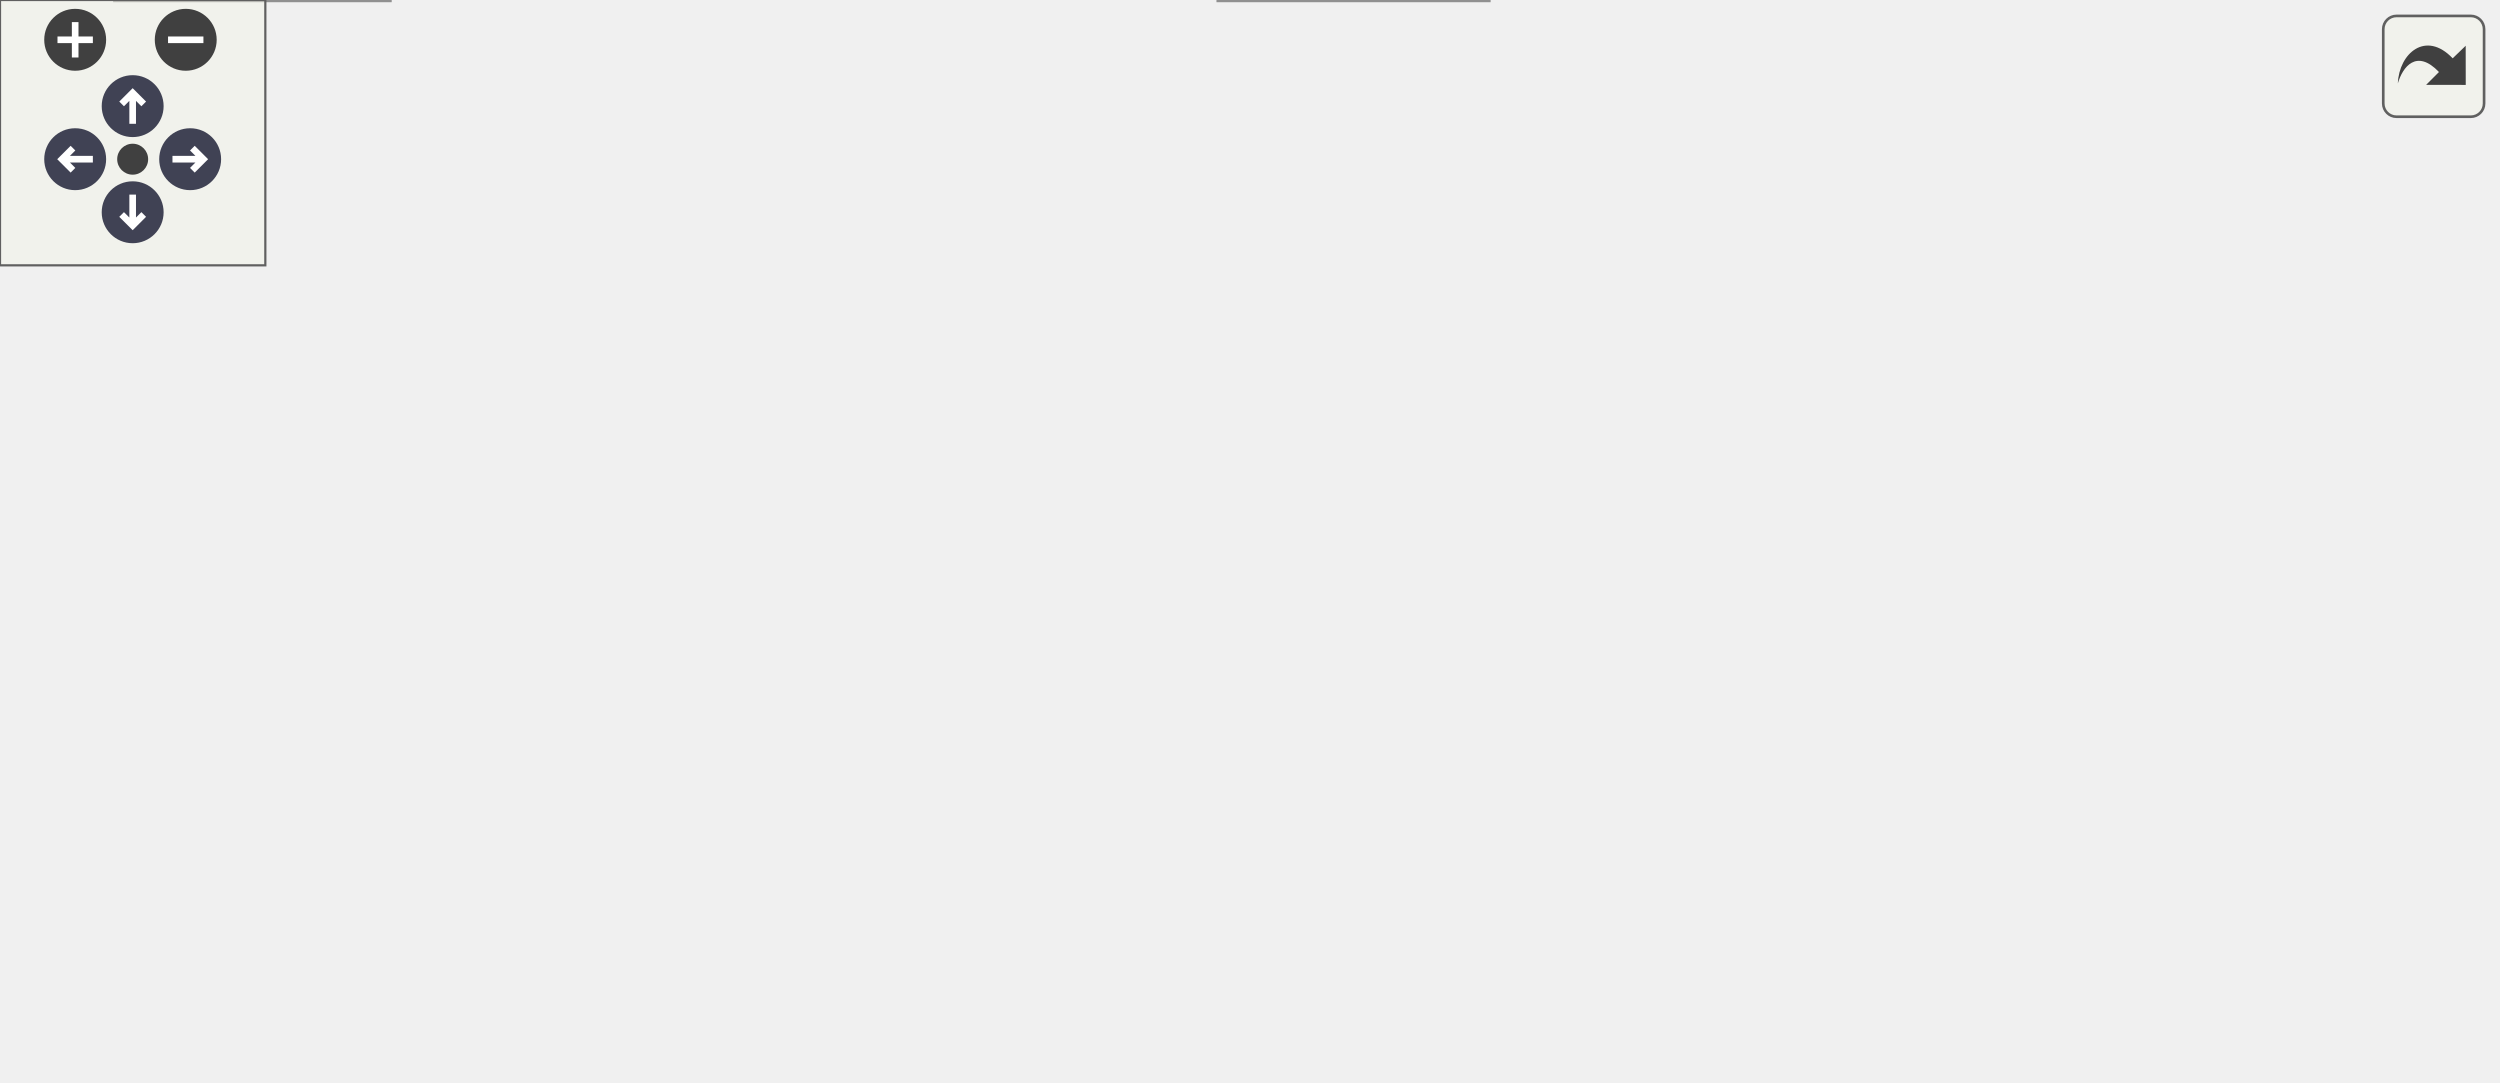
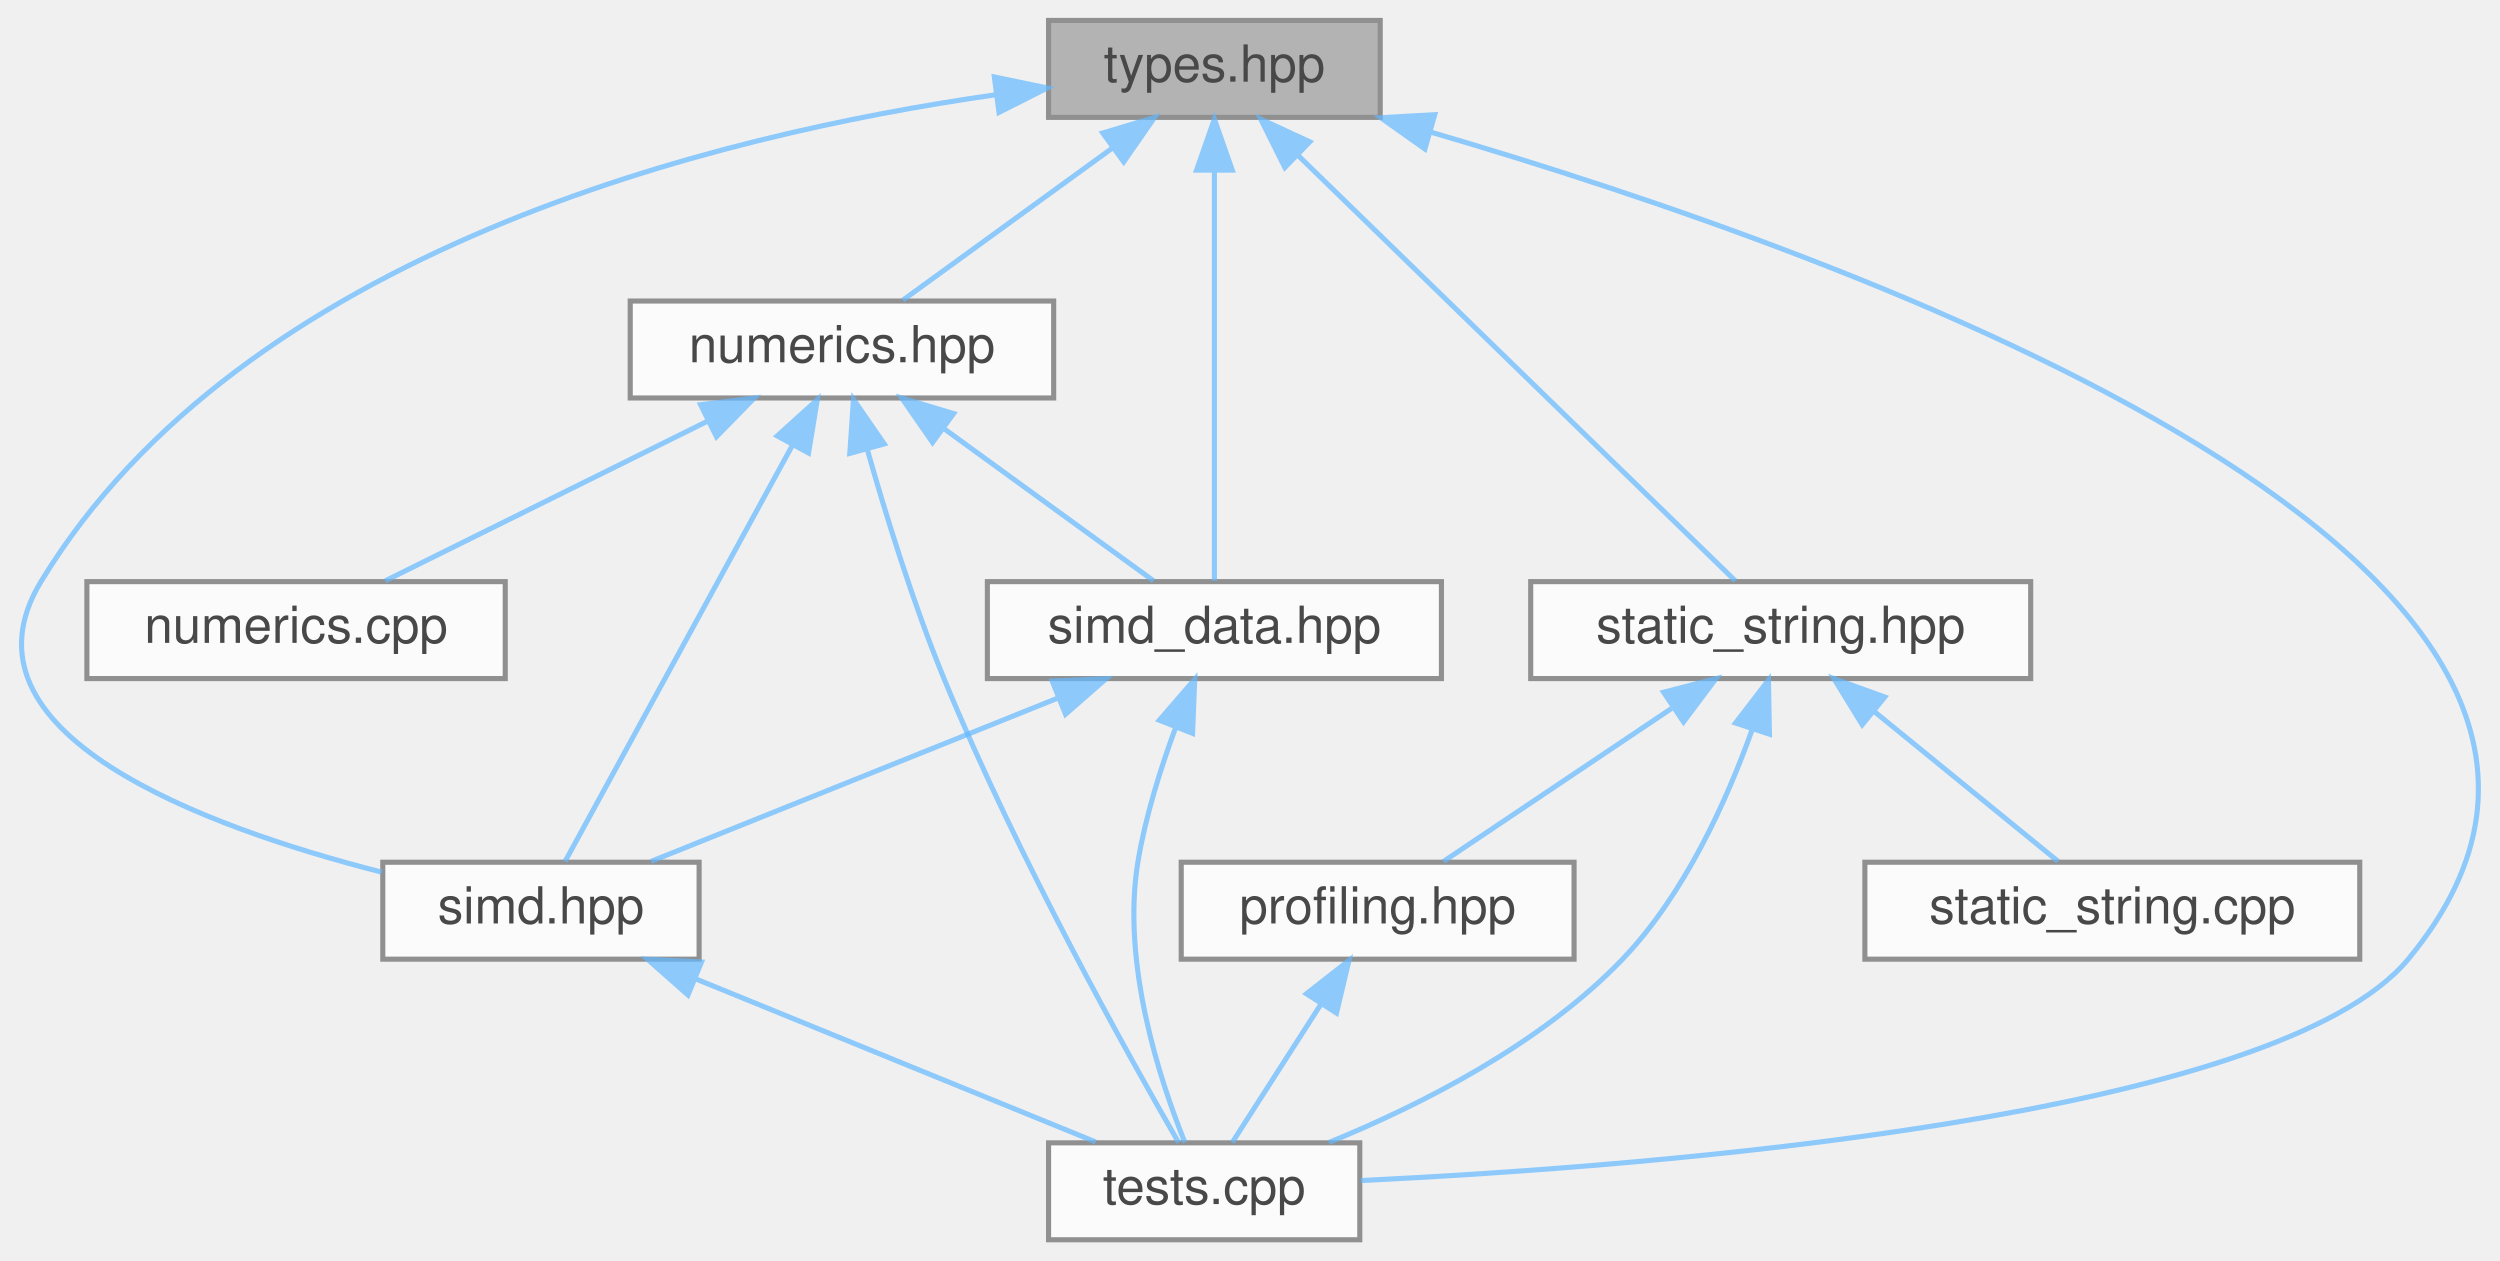
- <svg xmlns="http://www.w3.org/2000/svg" xmlns:xlink="http://www.w3.org/1999/xlink" id="main" version="1.1" xml:space="preserve">
-   <style type="text/css">
+ <svg xmlns="http://www.w3.org/2000/svg" xmlns:xlink="http://www.w3.org/1999/xlink" width="490pt" height="247pt" viewBox="0.00 0.00 490.02 247.00">
+   <svg id="main" version="1.1" xml:space="preserve">
+     <style type="text/css">
.node, .edge {opacity: 0.7;}
.node.selected, .edge.selected {opacity: 1;}
.edge:hover path { stroke: red; }
.edge:hover polygon { stroke: red; fill: red; }
</style>
-   <defs>
-     <circle id="rim" cx="0" cy="0" r="7" />
-     <circle id="rim2" cx="0" cy="0" r="3.5" />
-     <g id="zoomPlus">
-       <use xlink:href="#rim" fill="#404040">
-         <set attributeName="fill" to="#808080" begin="zoomplus.mouseover" end="zoomplus.mouseout" />
-       </use>
-       <path d="M-4,0h8M0,-4v8" fill="none" stroke="white" stroke-width="1.5" pointer-events="none" />
-     </g>
-     <g id="zoomMin">
-       <use xlink:href="#rim" fill="#404040">
-         <set attributeName="fill" to="#808080" begin="zoomminus.mouseover" end="zoomminus.mouseout" />
-       </use>
-       <path d="M-4,0h8" fill="none" stroke="white" stroke-width="1.5" pointer-events="none" />
-     </g>
-     <g id="arrowUp" transform="translate(30 24)">
-       <use xlink:href="#rim" />
-       <path pointer-events="none" fill="none" stroke="white" stroke-width="1.5" d="M0,-3.0v7 M-2.5,-0.5L0,-3.0L2.5,-0.5" />
-     </g>
-     <g id="arrowRight" transform="rotate(90) translate(36 -43)">
-       <use xlink:href="#rim" />
-       <path pointer-events="none" fill="none" stroke="white" stroke-width="1.5" d="M0,-3.0v7 M-2.5,-0.5L0,-3.0L2.5,-0.5" />
-     </g>
-     <g id="arrowDown" transform="rotate(180) translate(-30 -48)">
-       <use xlink:href="#rim" />
-       <path pointer-events="none" fill="none" stroke="white" stroke-width="1.5" d="M0,-3.0v7 M-2.5,-0.5L0,-3.0L2.5,-0.5" />
-     </g>
-     <g id="arrowLeft" transform="rotate(270) translate(-36 17)">
-       <use xlink:href="#rim" />
-       <path pointer-events="none" fill="none" stroke="white" stroke-width="1.5" d="M0,-3.0v7 M-2.5,-0.5L0,-3.0L2.5,-0.5" />
-     </g>
-     <g id="resetDef">
-       <use xlink:href="#rim2" fill="#404040">
-         <set attributeName="fill" to="#808080" begin="reset.mouseover" end="reset.mouseout" />
-       </use>
-     </g>
-   </defs>
-   <svg id="graph" class="graph">
-     <g id="viewport">
-       <g id="Node000001" class="node">
-         <g id="a_Node000001">
-           <a xlink:title=" ">
-             <polygon fill="#999999" stroke="#666666" points="196.58,-184 131.58,-184 131.58,-165 196.58,-165 196.58,-184" />
-             <text text-anchor="middle" x="164.08" y="-172" font-family="Helvetica,sans-Serif" font-size="10.00">types.hpp</text>
-           </a>
+     <svg id="graph" class="graph">
+       <g id="graph0" class="graph" transform="scale(1 1) rotate(0) translate(4 243)">
+         <g id="Node000001" class="node">
+           <g id="a_Node000001">
+             <a xlink:title=" ">
+               <polygon fill="#999999" stroke="#666666" points="266.53,-239 201.53,-239 201.53,-220 266.53,-220 266.53,-239" />
+               <text text-anchor="middle" x="234.03" y="-227" font-family="Helvetica,sans-Serif" font-size="10.00">types.hpp</text>
+             </a>
+           </g>
+         </g>
+         <g id="Node000002" class="node">
+           <g id="a_Node000002">
+             <a xlink:href="numerics_8hpp.html" target="_top" xlink:title=" ">
+               <polygon fill="white" stroke="#666666" points="202.53,-184 119.53,-184 119.53,-165 202.53,-165 202.53,-184" />
+               <text text-anchor="middle" x="161.03" y="-172" font-family="Helvetica,sans-Serif" font-size="10.00">numerics.hpp</text>
+             </a>
+           </g>
+         </g>
+         <g id="edge1_Node000001_Node000002" class="edge">
+           <g id="a_edge1_Node000001_Node000002">
+             <a xlink:title=" ">
+               <path fill="none" stroke="#63b8ff" d="M213.89,-213.88C200.75,-204.34 184.05,-192.21 172.97,-184.17" />
+               <polygon fill="#63b8ff" stroke="#63b8ff" points="212.15,-216.94 222.3,-219.98 216.26,-211.28 212.15,-216.94" />
+             </a>
+           </g>
+         </g>
+         <g id="Node000004" class="node">
+           <g id="a_Node000004">
+             <a xlink:href="simd_8hpp.html" target="_top" xlink:title=" ">
+               <polygon fill="white" stroke="#666666" points="133.03,-74 71.03,-74 71.03,-55 133.03,-55 133.03,-74" />
+               <text text-anchor="middle" x="102.03" y="-62" font-family="Helvetica,sans-Serif" font-size="10.00">simd.hpp</text>
+             </a>
+           </g>
+         </g>
+         <g id="edge9_Node000001_Node000004" class="edge">
+           <g id="a_edge9_Node000001_Node000004">
+             <a xlink:title=" ">
+               <path fill="none" stroke="#63b8ff" d="M191.15,-224.43C136.25,-216.6 43.51,-193.97 4.03,-129 -13.98,-99.37 35.8,-80.99 70.84,-72.05" />
+               <polygon fill="#63b8ff" stroke="#63b8ff" points="190.9,-227.92 201.27,-225.76 191.81,-220.98 190.9,-227.92" />
+             </a>
+           </g>
+         </g>
+         <g id="Node000005" class="node">
+           <g id="a_Node000005">
+             <a xlink:href="tests_8cpp.html" target="_top" xlink:title=" ">
+               <polygon fill="white" stroke="#666666" points="262.53,-19 201.53,-19 201.53,0 262.53,0 262.53,-19" />
+               <text text-anchor="middle" x="232.03" y="-7" font-family="Helvetica,sans-Serif" font-size="10.00">tests.cpp</text>
+             </a>
+           </g>
+         </g>
+         <g id="edge16_Node000001_Node000005" class="edge">
+           <g id="a_edge16_Node000001_Node000005">
+             <a xlink:title=" ">
+               <path fill="none" stroke="#63b8ff" d="M276.34,-217.14C359.63,-192.79 531.46,-131.51 468.03,-55 442.28,-23.95 320.63,-14.41 262.76,-11.61" />
+               <polygon fill="#63b8ff" stroke="#63b8ff" points="275.29,-213.8 266.64,-219.93 277.22,-220.53 275.29,-213.8" />
+             </a>
+           </g>
+         </g>
+         <g id="Node000006" class="node">
+           <g id="a_Node000006">
+             <a xlink:href="simd__data_8hpp.html" target="_top" xlink:title=" ">
+               <polygon fill="white" stroke="#666666" points="278.53,-129 189.53,-129 189.53,-110 278.53,-110 278.53,-129" />
+               <text text-anchor="middle" x="234.03" y="-117" font-family="Helvetica,sans-Serif" font-size="10.00">simd_data.hpp</text>
+             </a>
+           </g>
+         </g>
+         <g id="edge10_Node000001_Node000006" class="edge">
+           <g id="a_edge10_Node000001_Node000006">
+             <a xlink:title=" ">
+               <path fill="none" stroke="#63b8ff" d="M234.03,-209.48C234.03,-185.84 234.03,-146.5 234.03,-129.16" />
+               <polygon fill="#63b8ff" stroke="#63b8ff" points="230.53,-209.66 234.03,-219.66 237.53,-209.66 230.53,-209.66" />
+             </a>
+           </g>
+         </g>
+         <g id="Node000007" class="node">
+           <g id="a_Node000007">
+             <a xlink:href="static__string_8hpp.html" target="_top" xlink:title=" ">
+               <polygon fill="white" stroke="#666666" points="394.03,-129 296.03,-129 296.03,-110 394.03,-110 394.03,-129" />
+               <text text-anchor="middle" x="345.03" y="-117" font-family="Helvetica,sans-Serif" font-size="10.00">static_string.hpp</text>
+             </a>
+           </g>
+         </g>
+         <g id="edge11_Node000001_Node000007" class="edge">
+           <g id="a_edge11_Node000001_Node000007">
+             <a xlink:title=" ">
+               <path fill="none" stroke="#63b8ff" d="M250.36,-212.61C274.15,-189.47 317.5,-147.29 336.13,-129.16" />
+               <polygon fill="#63b8ff" stroke="#63b8ff" points="247.84,-210.18 243.11,-219.66 252.72,-215.2 247.84,-210.18" />
+             </a>
+           </g>
+         </g>
+         <g id="Node000003" class="node">
+           <g id="a_Node000003">
+             <a xlink:href="numerics_8cpp.html" target="_top" xlink:title="numerics external template instantiations">
+               <polygon fill="white" stroke="#666666" points="95.03,-129 13.03,-129 13.03,-110 95.03,-110 95.03,-129" />
+               <text text-anchor="middle" x="54.03" y="-117" font-family="Helvetica,sans-Serif" font-size="10.00">numerics.cpp</text>
+             </a>
+           </g>
+         </g>
+         <g id="edge2_Node000002_Node000003" class="edge">
+           <g id="a_edge2_Node000002_Node000003">
+             <a xlink:title=" ">
+               <path fill="none" stroke="#63b8ff" d="M134.78,-160.5C115.1,-150.75 88.7,-137.68 71.53,-129.17" />
+               <polygon fill="#63b8ff" stroke="#63b8ff" points="133.32,-163.68 143.84,-164.98 136.43,-157.41 133.32,-163.68" />
+             </a>
+           </g>
+         </g>
+         <g id="edge3_Node000002_Node000004" class="edge">
+           <g id="a_edge3_Node000002_Node000004">
+             <a xlink:title=" ">
+               <path fill="none" stroke="#63b8ff" d="M151.34,-155.76C138.51,-132.28 116.4,-91.81 106.76,-74.16" />
+               <polygon fill="#63b8ff" stroke="#63b8ff" points="148.34,-157.56 156.2,-164.66 154.48,-154.21 148.34,-157.56" />
+             </a>
+           </g>
+         </g>
+         <g id="edge8_Node000002_Node000005" class="edge">
+           <g id="a_edge8_Node000002_Node000005">
+             <a xlink:title=" ">
+               <path fill="none" stroke="#63b8ff" d="M166.03,-154.78C169.66,-141.97 174.99,-124.72 181.03,-110 195.33,-75.16 217.24,-35.98 227.02,-19.05" />
+               <polygon fill="#63b8ff" stroke="#63b8ff" points="162.57,-154.14 163.29,-164.71 169.32,-156 162.57,-154.14" />
+             </a>
+           </g>
+         </g>
+         <g id="edge5_Node000002_Node000006" class="edge">
+           <g id="a_edge5_Node000002_Node000006">
+             <a xlink:title=" ">
+               <path fill="none" stroke="#63b8ff" d="M181.17,-158.88C194.31,-149.34 211.01,-137.21 222.09,-129.17" />
+               <polygon fill="#63b8ff" stroke="#63b8ff" points="178.79,-156.28 172.76,-164.98 182.91,-161.94 178.79,-156.28" />
+             </a>
+           </g>
+         </g>
+         <g id="edge4_Node000004_Node000005" class="edge">
+           <g id="a_edge4_Node000004_Node000005">
+             <a xlink:title=" ">
+               <path fill="none" stroke="#63b8ff" d="M132.3,-51.16C156.36,-41.35 189.43,-27.87 210.76,-19.17" />
+               <polygon fill="#63b8ff" stroke="#63b8ff" points="130.85,-47.97 122.92,-54.98 133.5,-54.45 130.85,-47.97" />
+             </a>
+           </g>
+         </g>
+         <g id="edge6_Node000006_Node000004" class="edge">
+           <g id="a_edge6_Node000006_Node000004">
+             <a xlink:title=" ">
+               <path fill="none" stroke="#63b8ff" d="M203.3,-106.16C178.86,-96.35 145.29,-82.87 123.62,-74.17" />
+               <polygon fill="#63b8ff" stroke="#63b8ff" points="202.24,-109.51 212.82,-109.98 204.85,-103.01 202.24,-109.51" />
+             </a>
+           </g>
+         </g>
+         <g id="edge7_Node000006_Node000005" class="edge">
+           <g id="a_edge7_Node000006_Node000005">
+             <a xlink:title=" ">
+               <path fill="none" stroke="#63b8ff" d="M226.47,-100.49C223.52,-92.53 220.5,-82.95 219.03,-74 215.79,-54.23 223.34,-31.26 228.24,-19.09" />
+               <polygon fill="#63b8ff" stroke="#63b8ff" points="223.24,-101.84 230.17,-109.85 229.75,-99.26 223.24,-101.84" />
+             </a>
+           </g>
+         </g>
+         <g id="edge15_Node000007_Node000005" class="edge">
+           <g id="a_edge15_Node000007_Node000005">
+             <a xlink:title=" ">
+               <path fill="none" stroke="#63b8ff" d="M339.4,-99.89C334.49,-86.15 326.22,-67.72 314.03,-55 298.01,-38.27 274.3,-26.35 256.49,-19.08" />
+               <polygon fill="#63b8ff" stroke="#63b8ff" points="336.17,-101.29 342.63,-109.69 342.82,-99.1 336.17,-101.29" />
+             </a>
+           </g>
+         </g>
+         <g id="Node000008" class="node">
+           <g id="a_Node000008">
+             <a xlink:href="profiling_8hpp.html" target="_top" xlink:title=" ">
+               <polygon fill="white" stroke="#666666" points="304.53,-74 227.53,-74 227.53,-55 304.53,-55 304.53,-74" />
+               <text text-anchor="middle" x="266.03" y="-62" font-family="Helvetica,sans-Serif" font-size="10.00">profiling.hpp</text>
+             </a>
+           </g>
+         </g>
+         <g id="edge12_Node000007_Node000008" class="edge">
+           <g id="a_edge12_Node000007_Node000008">
+             <a xlink:title=" ">
+               <path fill="none" stroke="#63b8ff" d="M323.64,-104.15C309.36,-94.57 291.05,-82.29 278.95,-74.17" />
+               <polygon fill="#63b8ff" stroke="#63b8ff" points="322.08,-107.32 332.34,-109.98 325.98,-101.51 322.08,-107.32" />
+             </a>
+           </g>
+         </g>
+         <g id="Node000009" class="node">
+           <g id="a_Node000009">
+             <a xlink:href="static__string_8cpp.html" target="_top" xlink:title=" ">
+               <polygon fill="white" stroke="#666666" points="458.53,-74 361.53,-74 361.53,-55 458.53,-55 458.53,-74" />
+               <text text-anchor="middle" x="410.03" y="-62" font-family="Helvetica,sans-Serif" font-size="10.00">static_string.cpp</text>
+             </a>
+           </g>
+         </g>
+         <g id="edge14_Node000007_Node000009" class="edge">
+           <g id="a_edge14_Node000007_Node000009">
+             <a xlink:title=" ">
+               <path fill="none" stroke="#63b8ff" d="M363.3,-103.6C374.95,-94.11 389.63,-82.13 399.4,-74.17" />
+               <polygon fill="#63b8ff" stroke="#63b8ff" points="361.01,-100.95 355.47,-109.98 365.43,-106.38 361.01,-100.95" />
+             </a>
+           </g>
+         </g>
+         <g id="edge13_Node000008_Node000005" class="edge">
+           <g id="a_edge13_Node000008_Node000005">
+             <a xlink:title=" ">
+               <path fill="none" stroke="#63b8ff" d="M254.87,-46.1C249.06,-37.04 242.21,-26.37 237.54,-19.09" />
+               <polygon fill="#63b8ff" stroke="#63b8ff" points="252.07,-48.22 260.41,-54.75 257.96,-44.44 252.07,-48.22" />
+             </a>
+           </g>
        </g>
      </g>
-       <g id="Node000002" class="node">
-         <g id="a_Node000002">
-           <a xlink:href="numerics_8hpp.html" target="_top" xlink:title=" ">
-             <polygon fill="white" stroke="#666666" points="205.58,-129 122.58,-129 122.58,-110 205.58,-110 205.58,-129" />
-             <text text-anchor="middle" x="164.08" y="-117" font-family="Helvetica,sans-Serif" font-size="10.00">numerics.hpp</text>
-           </a>
-         </g>
-       </g>
-       <g id="edge1_Node000001_Node000002" class="edge">
-         <g id="a_edge1_Node000001_Node000002">
-           <a xlink:title=" ">
-             <path fill="none" stroke="#63b8ff" d="M164.08,-154.66C164.08,-145.93 164.08,-135.99 164.08,-129.09" />
-             <polygon fill="#63b8ff" stroke="#63b8ff" points="160.58,-154.75 164.08,-164.75 167.58,-154.75 160.58,-154.75" />
-           </a>
-         </g>
-       </g>
-       <g id="Node000004" class="node">
-         <g id="a_Node000004">
-           <a xlink:href="simd_8hpp.html" target="_top" xlink:title=" ">
-             <polygon fill="white" stroke="#666666" points="88.08,-19 26.08,-19 26.08,0 88.08,0 88.08,-19" />
-             <text text-anchor="middle" x="57.08" y="-7" font-family="Helvetica,sans-Serif" font-size="10.00">simd.hpp</text>
-           </a>
-         </g>
-       </g>
-       <g id="edge8_Node000001_Node000004" class="edge">
-         <g id="a_edge8_Node000001_Node000004">
-           <a xlink:title=" ">
-             <path fill="none" stroke="#63b8ff" d="M124.07,-161.44C85.3,-147.37 28.71,-119.97 3.08,-74 -9.18,-52.01 20.17,-30.58 40.23,-19.1" />
-             <polygon fill="#63b8ff" stroke="#63b8ff" points="123.41,-164.91 134.01,-164.89 125.71,-158.3 123.41,-164.91" />
-           </a>
-         </g>
-       </g>
-       <g id="Node000005" class="node">
-         <g id="a_Node000005">
-           <a xlink:href="simd__data_8hpp.html" target="_top" xlink:title=" ">
-             <polygon fill="white" stroke="#666666" points="101.58,-74 12.58,-74 12.58,-55 101.58,-55 101.58,-74" />
-             <text text-anchor="middle" x="57.08" y="-62" font-family="Helvetica,sans-Serif" font-size="10.00">simd_data.hpp</text>
-           </a>
-         </g>
-       </g>
-       <g id="edge9_Node000001_Node000005" class="edge">
-         <g id="a_edge9_Node000001_Node000005">
-           <a xlink:title=" ">
-             <path fill="none" stroke="#63b8ff" d="M145.99,-158.27C136.29,-149.88 124.27,-139.15 114.08,-129 95.39,-110.39 75.14,-86.96 64.52,-74.41" />
-             <polygon fill="#63b8ff" stroke="#63b8ff" points="143.94,-161.12 153.82,-164.95 148.49,-155.8 143.94,-161.12" />
-           </a>
-         </g>
-       </g>
-       <g id="Node000006" class="node">
-         <g id="a_Node000006">
-           <a xlink:href="tests_8cpp.html" target="_top" xlink:title=" ">
-             <polygon fill="white" stroke="#666666" points="336.58,-19 275.58,-19 275.58,0 336.58,0 336.58,-19" />
-             <text text-anchor="middle" x="306.08" y="-7" font-family="Helvetica,sans-Serif" font-size="10.00">tests.cpp</text>
-           </a>
-         </g>
-       </g>
-       <g id="edge15_Node000001_Node000006" class="edge">
-         <g id="a_edge15_Node000001_Node000006">
-           <a xlink:title=" ">
-             <path fill="none" stroke="#63b8ff" d="M184.48,-158.65C208.11,-140.67 247.11,-108.48 273.08,-74 286.53,-56.14 297.38,-32 302.64,-19.24" />
-             <polygon fill="#63b8ff" stroke="#63b8ff" points="182.15,-156.03 176.24,-164.82 186.34,-161.63 182.15,-156.03" />
-           </a>
-         </g>
-       </g>
-       <g id="Node000007" class="node">
-         <g id="a_Node000007">
-           <a xlink:href="static__string_8hpp.html" target="_top" xlink:title=" ">
-             <polygon fill="white" stroke="#666666" points="446.08,-129 348.08,-129 348.08,-110 446.08,-110 446.08,-129" />
-             <text text-anchor="middle" x="397.08" y="-117" font-family="Helvetica,sans-Serif" font-size="10.00">static_string.hpp</text>
-           </a>
-         </g>
-       </g>
-       <g id="edge10_Node000001_Node000007" class="edge">
-         <g id="a_edge10_Node000001_Node000007">
-           <a xlink:title=" ">
-             <path fill="none" stroke="#63b8ff" d="M206.99,-163.74C250.65,-153.81 317.65,-138.57 359.34,-129.08" />
-             <polygon fill="#63b8ff" stroke="#63b8ff" points="205.94,-160.39 196.97,-166.02 207.5,-167.21 205.94,-160.39" />
-           </a>
-         </g>
-       </g>
-       <g id="Node000003" class="node">
-         <g id="a_Node000003">
-           <a xlink:href="numerics_8cpp.html" target="_top" xlink:title="numerics external template instantiations">
-             <polygon fill="white" stroke="#666666" points="240.08,-74 158.08,-74 158.08,-55 240.08,-55 240.08,-74" />
-             <text text-anchor="middle" x="199.08" y="-62" font-family="Helvetica,sans-Serif" font-size="10.00">numerics.cpp</text>
-           </a>
-         </g>
-       </g>
-       <g id="edge2_Node000002_Node000003" class="edge">
-         <g id="a_edge2_Node000002_Node000003">
-           <a xlink:title=" ">
-             <path fill="none" stroke="#63b8ff" d="M175.38,-101.39C181.4,-92.27 188.55,-81.45 193.41,-74.09" />
-             <polygon fill="#63b8ff" stroke="#63b8ff" points="172.45,-99.47 169.86,-109.75 178.29,-103.33 172.45,-99.47" />
-           </a>
-         </g>
-       </g>
-       <g id="edge3_Node000002_Node000004" class="edge">
-         <g id="a_edge3_Node000002_Node000004">
-           <a xlink:title=" ">
-             <path fill="none" stroke="#63b8ff" d="M151.09,-101.72C140.57,-88.52 125.09,-69.92 110.08,-55 96.61,-41.62 79.58,-27.8 68.51,-19.19" />
-             <polygon fill="#63b8ff" stroke="#63b8ff" points="148.58,-104.19 157.51,-109.89 154.08,-99.86 148.58,-104.19" />
-           </a>
-         </g>
-       </g>
-       <g id="edge4_Node000002_Node000005" class="edge">
-         <g id="a_edge4_Node000002_Node000005">
-           <a xlink:title=" ">
-             <path fill="none" stroke="#63b8ff" d="M137.83,-105.5C118.15,-95.75 91.75,-82.68 74.58,-74.17" />
-             <polygon fill="#63b8ff" stroke="#63b8ff" points="136.37,-108.68 146.89,-109.98 139.48,-102.41 136.37,-108.68" />
-           </a>
-         </g>
-       </g>
-       <g id="edge7_Node000002_Node000006" class="edge">
-         <g id="a_edge7_Node000002_Node000006">
-           <a xlink:title=" ">
-             <path fill="none" stroke="#63b8ff" d="M194.66,-105.74C211.58,-97.9 232.48,-86.9 249.08,-74 270.37,-57.45 290.19,-32.34 299.88,-19.2" />
-             <polygon fill="#63b8ff" stroke="#63b8ff" points="192.91,-102.68 185.23,-109.97 195.78,-109.07 192.91,-102.68" />
-           </a>
-         </g>
-       </g>
-       <g id="edge5_Node000005_Node000004" class="edge">
-         <g id="a_edge5_Node000005_Node000004">
-           <a xlink:title=" ">
-             <path fill="none" stroke="#63b8ff" d="M57.08,-44.66C57.08,-35.93 57.08,-25.99 57.08,-19.09" />
-             <polygon fill="#63b8ff" stroke="#63b8ff" points="53.58,-44.75 57.08,-54.75 60.58,-44.75 53.58,-44.75" />
-           </a>
-         </g>
-       </g>
-       <g id="edge6_Node000005_Node000006" class="edge">
-         <g id="a_edge6_Node000005_Node000006">
-           <a xlink:title=" ">
-             <path fill="none" stroke="#63b8ff" d="M107.08,-52.86C157.32,-42.16 233.15,-26.02 275.22,-17.07" />
-             <polygon fill="#63b8ff" stroke="#63b8ff" points="106.14,-49.48 97.08,-54.98 107.59,-56.33 106.14,-49.48" />
-           </a>
-         </g>
-       </g>
-       <g id="edge14_Node000007_Node000006" class="edge">
-         <g id="a_edge14_Node000007_Node000006">
-           <a xlink:title=" ">
-             <path fill="none" stroke="#63b8ff" d="M383.17,-102C363.57,-78.73 328.52,-37.13 313.37,-19.16" />
-             <polygon fill="#63b8ff" stroke="#63b8ff" points="380.51,-104.27 389.63,-109.66 385.86,-99.76 380.51,-104.27" />
-           </a>
-         </g>
-       </g>
-       <g id="Node000008" class="node">
-         <g id="a_Node000008">
-           <a xlink:href="profiling_8hpp.html" target="_top" xlink:title=" ">
-             <polygon fill="white" stroke="#666666" points="449.58,-74 372.58,-74 372.58,-55 449.58,-55 449.58,-74" />
-             <text text-anchor="middle" x="411.08" y="-62" font-family="Helvetica,sans-Serif" font-size="10.00">profiling.hpp</text>
-           </a>
-         </g>
-       </g>
-       <g id="edge11_Node000007_Node000008" class="edge">
-         <g id="a_edge11_Node000007_Node000008">
-           <a xlink:title=" ">
-             <path fill="none" stroke="#63b8ff" d="M401.98,-99.95C404.3,-91.15 406.97,-81.06 408.81,-74.09" />
-             <polygon fill="#63b8ff" stroke="#63b8ff" points="398.56,-99.19 399.39,-109.75 405.33,-100.97 398.56,-99.19" />
-           </a>
-         </g>
-       </g>
-       <g id="Node000009" class="node">
-         <g id="a_Node000009">
-           <a xlink:href="static__string_8cpp.html" target="_top" xlink:title=" ">
-             <polygon fill="white" stroke="#666666" points="564.58,-74 467.58,-74 467.58,-55 564.58,-55 564.58,-74" />
-             <text text-anchor="middle" x="516.08" y="-62" font-family="Helvetica,sans-Serif" font-size="10.00">static_string.cpp</text>
-           </a>
-         </g>
-       </g>
-       <g id="edge13_Node000007_Node000009" class="edge">
-         <g id="a_edge13_Node000007_Node000009">
-           <a xlink:title=" ">
-             <path fill="none" stroke="#63b8ff" d="M425.38,-105.9C447.35,-96.11 477.25,-82.79 496.61,-74.17" />
-             <polygon fill="#63b8ff" stroke="#63b8ff" points="423.91,-102.72 416.2,-109.98 426.76,-109.11 423.91,-102.72" />
-           </a>
-         </g>
-       </g>
-       <g id="edge12_Node000008_Node000006" class="edge">
-         <g id="a_edge12_Node000008_Node000006">
-           <a xlink:title=" ">
-             <path fill="none" stroke="#63b8ff" d="M385.06,-50.37C365.77,-40.63 340.03,-27.64 323.26,-19.17" />
-             <polygon fill="#63b8ff" stroke="#63b8ff" points="383.7,-53.6 394.21,-54.98 386.86,-47.35 383.7,-53.6" />
-           </a>
-         </g>
-       </g>
-     </g>
-   </svg>
-   <g id="navigator" transform="translate(0 0)" fill="#404254">
-     <rect fill="#f2f5e9" fill-opacity="0.5" stroke="#606060" stroke-width=".5" x="0" y="0" width="60" height="60" />
-     <use id="zoomplus" xlink:href="#zoomPlus" x="17" y="9" />
-     <use id="zoomminus" xlink:href="#zoomMin" x="42" y="9" />
-     <use id="reset" xlink:href="#resetDef" x="30" y="36" />
-     <use id="arrowup" xlink:href="#arrowUp" x="0" y="0" />
-     <use id="arrowright" xlink:href="#arrowRight" x="0" y="0" />
-     <use id="arrowdown" xlink:href="#arrowDown" x="0" y="0" />
-     <use id="arrowleft" xlink:href="#arrowLeft" x="0" y="0" />
-   </g>
-   <svg viewBox="0 0 15 15" width="100%" height="30px" preserveAspectRatio="xMaxYMin meet">
-     <g id="arrow_out" transform="scale(0.3 0.3)">
-       <a xlink:href="types_8hpp__dep__incl_org.svg" target="_base">
-         <rect id="button" ry="5" rx="5" y="6" x="6" height="38" width="38" fill="#f2f5e9" fill-opacity="0.5" stroke="#606060" stroke-width="1.0" />
-         <path id="arrow" d="M 11.5,31.437 C 11.94,20.098 22.043,11.323 32.159,21.979 L 37.069,17.246 C 37.069,17.246 37.088,32 37.088,32 L 22.16,31.978 C 22.16,31.978 26.998,27.14 26.998,27.14 C 18.529,18.264 13.292,25.23 11.5,31.437 z" style="fill:#404040;" />
-       </a>
-     </g>
+     </svg>
  </svg>
  <style type="text/css">

[data-mouse-over-selected='false'] { opacity: 0.7; }
[data-mouse-over-selected='true']  { opacity: 1.0; }

</style>
</svg>
